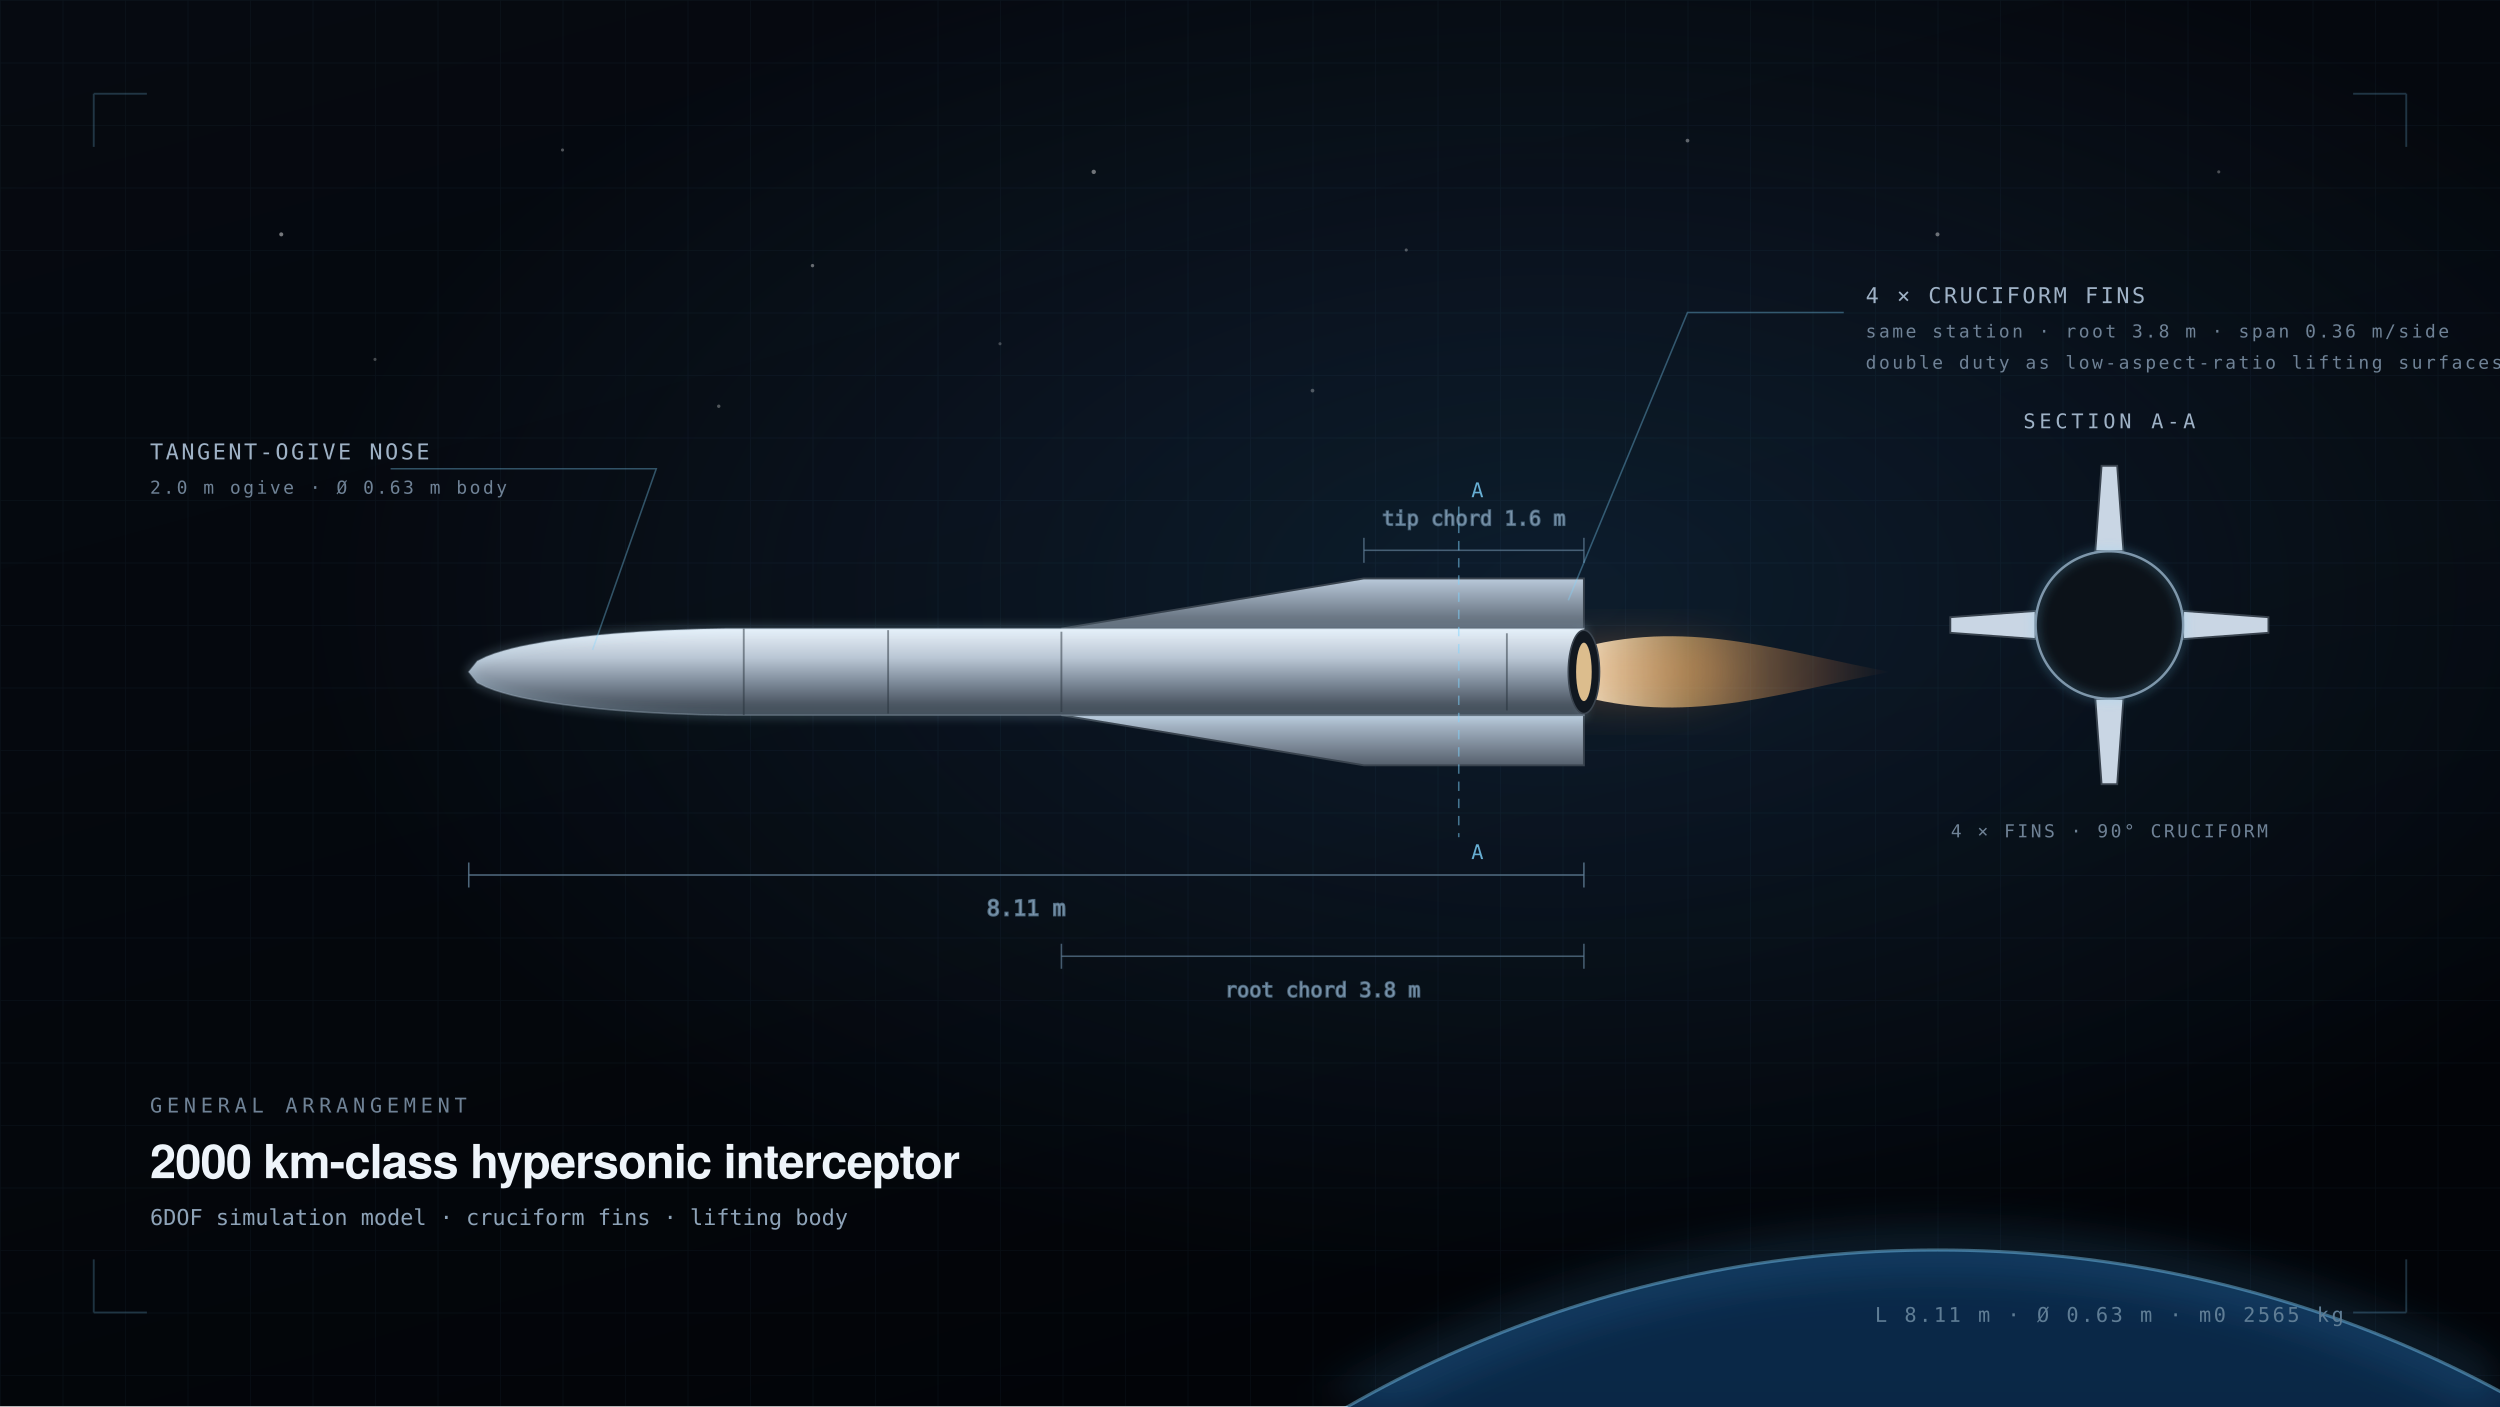
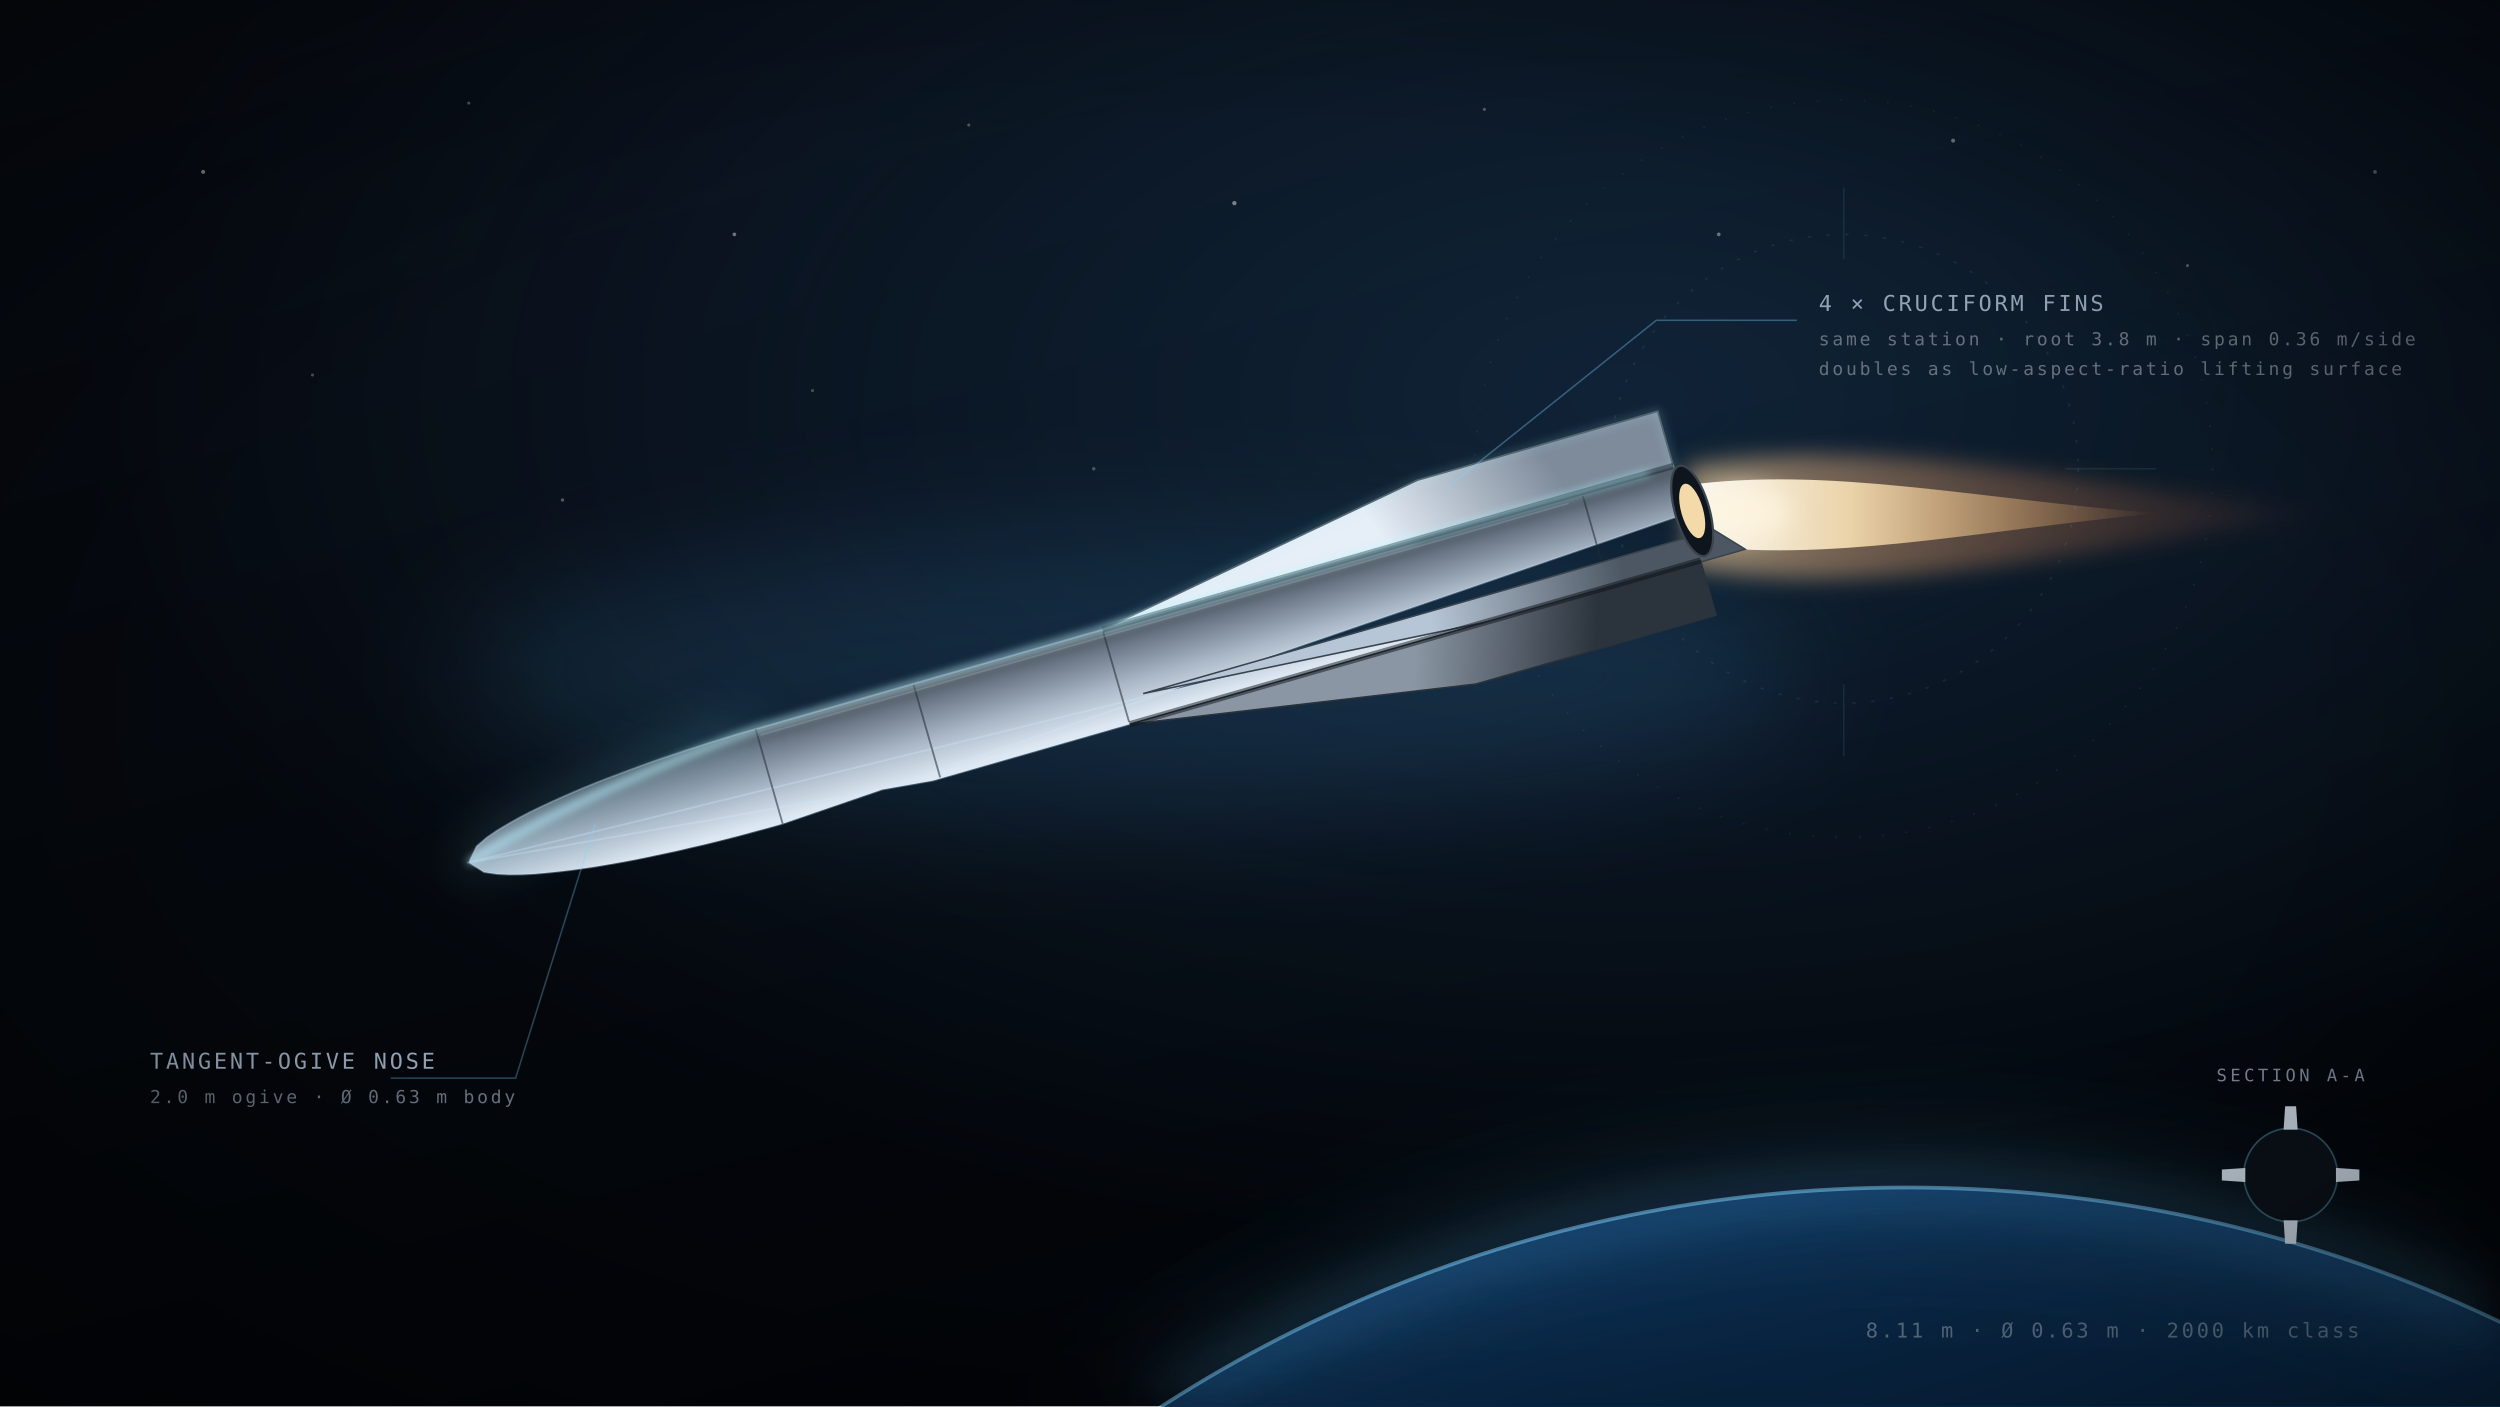
<svg xmlns="http://www.w3.org/2000/svg" width="1600" height="900" viewBox="0 0 1600 900">
  <defs>
-     <linearGradient id="bg" x1="0" y1="0" x2="0.5" y2="1">
-       <stop offset="0" stop-color="#060a11" />
-       <stop offset="0.65" stop-color="#04070c" />
+     <linearGradient id="sky" x1="0" y1="0" x2="0.45" y2="1">
+       <stop offset="0" stop-color="#070b13" />
+       <stop offset="0.6" stop-color="#04070c" />
      <stop offset="1" stop-color="#020408" />
    </linearGradient>
-     <radialGradient id="glow" cx="0.62" cy="0.42" r="0.5">
-       <stop offset="0" stop-color="#3f8fd8" stop-opacity="0.16" />
-       <stop offset="1" stop-color="#3f8fd8" stop-opacity="0" />
+     <radialGradient id="neb" cx="0.65" cy="0.28" r="0.62">
+       <stop offset="0" stop-color="#3d8fdc" stop-opacity="0.20" />
+       <stop offset="1" stop-color="#3d8fdc" stop-opacity="0" />
    </radialGradient>
-     <linearGradient id="skin" x1="0" y1="0" x2="0" y2="1">
-       <stop offset="0" stop-color="#e9f1f9" />
-       <stop offset="0.34" stop-color="#b9c6d4" />
-       <stop offset="0.62" stop-color="#7e8b9a" />
-       <stop offset="1" stop-color="#333c47" />
+     <radialGradient id="vig" cx="0.5" cy="0.5" r="0.75">
+       <stop offset="0.55" stop-color="#000" stop-opacity="0" />
+       <stop offset="1" stop-color="#000" stop-opacity="0.55" />
+     </radialGradient>
+     <linearGradient id="skin" gradientUnits="userSpaceOnUse" x1="716.4" y1="480.5" x2="691.1" y2="392.0">
+       <stop offset="0" stop-color="#f4f9fd" />
+       <stop offset="0.20" stop-color="#dbe6f1" />
+       <stop offset="0.44" stop-color="#a9b7c6" />
+       <stop offset="0.70" stop-color="#6c7887" />
+       <stop offset="0.88" stop-color="#3b434d" />
+       <stop offset="1" stop-color="#232a31" />
    </linearGradient>
-     <linearGradient id="fin" x1="0" y1="1" x2="0" y2="0">
-       <stop offset="0" stop-color="#55606d" />
-       <stop offset="1" stop-color="#b9c9da" />
+     <linearGradient id="noseSkin" gradientUnits="userSpaceOnUse" x1="716.4" y1="480.5" x2="691.1" y2="392.0">
+       <stop offset="0" stop-color="#ffffff" />
+       <stop offset="0.35" stop-color="#cfdce9" />
+       <stop offset="0.75" stop-color="#77838f" />
+       <stop offset="1" stop-color="#2f363e" />
    </linearGradient>
-     <linearGradient id="finb" x1="0" y1="0" x2="0" y2="1">
-       <stop offset="0" stop-color="#4d5763" />
-       <stop offset="1" stop-color="#1b222a" />
+     <linearGradient id="finUp" gradientUnits="userSpaceOnUse" x1="888.3" y1="350.5" x2="984.0" y2="285.2">
+       <stop offset="0" stop-color="#e6eef7" />
+       <stop offset="1" stop-color="#7e8b9b" />
    </linearGradient>
-     <linearGradient id="plume" x1="0" y1="0" x2="1" y2="0">
-       <stop offset="0" stop-color="#fff3d8" stop-opacity="0.92" />
-       <stop offset="0.35" stop-color="#ffc878" stop-opacity="0.55" />
-       <stop offset="1" stop-color="#ff7a2f" stop-opacity="0" />
+     <linearGradient id="finRight" gradientUnits="userSpaceOnUse" x1="914.3" y1="391.5" x2="1040.0" y2="373.6">
+       <stop offset="0" stop-color="#b7c6d6" />
+       <stop offset="1" stop-color="#4c5763" />
+     </linearGradient>
+     <linearGradient id="finDown" gradientUnits="userSpaceOnUse" x1="905.6" y1="411.1" x2="1021.4" y2="415.8">
+       <stop offset="0" stop-color="#8b96a4" />
+       <stop offset="1" stop-color="#2b333c" />
+     </linearGradient>
+     <linearGradient id="finLeft" gradientUnits="userSpaceOnUse" x1="879.6" y1="370.1" x2="965.3" y2="327.4">
+       <stop offset="0" stop-color="#3a434d" />
+       <stop offset="1" stop-color="#12171c" />
+     </linearGradient>
+     <linearGradient id="plumeCore" x1="0" y1="0" x2="1" y2="0">
+       <stop offset="0" stop-color="#ffffff" stop-opacity="0.95" />
+       <stop offset="0.35" stop-color="#ffe7b8" stop-opacity="0.85" />
+       <stop offset="1" stop-color="#ffb25e" stop-opacity="0" />
+     </linearGradient>
+     <linearGradient id="plumeOuter" x1="0" y1="0" x2="1" y2="0">
+       <stop offset="0" stop-color="#ffd9a0" stop-opacity="0.55" />
+       <stop offset="1" stop-color="#ff6a2a" stop-opacity="0" />
    </linearGradient>
    <linearGradient id="earth" x1="0" y1="0" x2="0" y2="1">
-       <stop offset="0" stop-color="#0a2949" />
-       <stop offset="1" stop-color="#04101c" />
+       <stop offset="0" stop-color="#0a2b4e" />
+       <stop offset="0.45" stop-color="#06182b" />
+       <stop offset="1" stop-color="#030d18" />
    </linearGradient>
-     <filter id="bM" x="-50%" y="-50%" width="200%" height="200%">
-       <feGaussianBlur stdDeviation="14" />
+     <filter id="bXL" x="-70%" y="-70%" width="240%" height="240%">
+       <feGaussianBlur stdDeviation="36" />
    </filter>
-     <filter id="bS" x="-50%" y="-50%" width="200%" height="200%">
-       <feGaussianBlur stdDeviation="3" />
+     <filter id="bL" x="-60%" y="-60%" width="220%" height="220%">
+       <feGaussianBlur stdDeviation="16" />
    </filter>
-     <pattern id="grid" width="40" height="40" patternUnits="userSpaceOnUse">
-       <path d="M40 0H0V40" fill="none" stroke="#7fd4ff" stroke-opacity="0.045" />
-     </pattern>
+     <filter id="bM" x="-60%" y="-60%" width="220%" height="220%">
+       <feGaussianBlur stdDeviation="7" />
+     </filter>
+     <filter id="bS" x="-60%" y="-60%" width="220%" height="220%">
+       <feGaussianBlur stdDeviation="2.6" />
+     </filter>
  </defs>
-   <rect width="1600" height="900" fill="url(#bg)" />
-   <rect width="1600" height="900" fill="url(#grid)" />
-   <rect width="1600" height="900" fill="url(#glow)" />
-   <circle cx="1240" cy="1560" r="760" fill="url(#earth)" />
-   <circle cx="1240" cy="1560" r="760" fill="none" stroke="#8ad8ff" stroke-opacity="0.42" stroke-width="2" />
-   <circle cx="1240" cy="1560" r="760" fill="none" stroke="#4fb3ff" stroke-opacity="0.22" stroke-width="18" filter="url(#bM)" />
-   <g stroke="#7fd4ff" stroke-opacity="0.22" stroke-width="1.2">
-     <path d="M60 60h34M60 60v34M1540 60h-34M1540 60v34M60 840v-34M60 840h34M1540 840v-34M1540 840h-34" />
+   <rect width="1600" height="900" fill="url(#sky)" />
+   <rect width="1600" height="900" fill="url(#neb)" />
+   <g fill="#ffffff">
+     <circle cx="130" cy="110" r="1.3" opacity=".5" />
+     <circle cx="300" cy="66" r="1" opacity=".32" />
+     <circle cx="470" cy="150" r="1.2" opacity=".4" />
+     <circle cx="620" cy="80" r="1" opacity=".28" />
+     <circle cx="790" cy="130" r="1.4" opacity=".44" />
+     <circle cx="950" cy="70" r="1" opacity=".3" />
+     <circle cx="1100" cy="150" r="1.2" opacity=".38" />
+     <circle cx="1250" cy="90" r="1.3" opacity=".4" />
+     <circle cx="1400" cy="170" r="1" opacity=".3" />
+     <circle cx="1520" cy="110" r="1.2" opacity=".34" />
+     <circle cx="200" cy="240" r="1" opacity=".26" />
+     <circle cx="360" cy="320" r="1.1" opacity=".3" />
+     <circle cx="520" cy="250" r="1" opacity=".24" />
+     <circle cx="700" cy="300" r="1.1" opacity=".26" />
  </g>
-   <g fill="#ffffff">
-     <circle cx="180" cy="150" r="1.3" opacity=".45" />
-     <circle cx="360" cy="96" r="1" opacity=".3" />
-     <circle cx="520" cy="170" r="1.1" opacity=".38" />
-     <circle cx="700" cy="110" r="1.4" opacity=".42" />
-     <circle cx="900" cy="160" r="1" opacity=".3" />
-     <circle cx="1080" cy="90" r="1.2" opacity=".35" />
-     <circle cx="1240" cy="150" r="1.3" opacity=".4" />
-     <circle cx="1420" cy="110" r="1" opacity=".28" />
-     <circle cx="240" cy="230" r="1" opacity=".26" />
-     <circle cx="460" cy="260" r="1.1" opacity=".3" />
-     <circle cx="640" cy="220" r="1" opacity=".24" />
-     <circle cx="840" cy="250" r="1.2" opacity=".28" />
+   <circle cx="1220" cy="1640" r="880" fill="url(#earth)" />
+   <circle cx="1220" cy="1640" r="880" fill="none" stroke="#8ad8ff" stroke-opacity="0.5" stroke-width="2.4" />
+   <circle cx="1220" cy="1640" r="880" fill="none" stroke="#4fb3ff" stroke-opacity="0.24" stroke-width="18" filter="url(#bL)" />
+   <circle cx="1220" cy="1640" r="880" fill="none" stroke="#5ec8ff" stroke-opacity="0.12" stroke-width="56" filter="url(#bXL)" />
+   <g stroke="#7fd4ff" fill="none" stroke-opacity="0.10">
+     <circle cx="1180" cy="300" r="150" stroke-dasharray="2 10" />
+     <circle cx="1180" cy="300" r="236" stroke-dasharray="1 14" />
+     <path d="M 980 300h58M 1322 300h58M 1180 120v46M 1180 438v46" />
  </g>
-   <path d="M 1013.7 414.0 C 1083.7 396.0, 1143.7 418.0, 1209.7 430.0          C 1143.7 442.0, 1083.7 464.0, 1013.7 446.0 Z" fill="url(#plume)" />
-   <ellipse cx="1043.7" cy="430.0" rx="70" ry="20" fill="#ff9a4d" opacity="0.25" filter="url(#bM)" />
-   <polygon points="679.3,402.3 1013.7,402.3 1013.7,370.2 872.9,370.2" fill="url(#fin)" stroke="#39434e" stroke-width="1.2" />
-   <polygon points="679.3,457.7 1013.7,457.7 1013.7,489.8 872.9,489.8" fill="url(#fin)" stroke="#39434e" stroke-width="1.2" />
-   <path d="M 300.0 430.0 300.0 430.0 L 305.5 423.1 L 311.0 420.4 L 316.5 418.3 L 322.0 416.6 L 327.5 415.1 L 333.0 413.8 L 338.5 412.7 L 344.0 411.7 L 349.5 410.7 L 355.0 409.9 L 360.5 409.1 L 366.0 408.4 L 371.5 407.7 L 377.0 407.1 L 382.5 406.5 L 388.0 406.0 L 393.5 405.5 L 399.0 405.1 L 404.5 404.7 L 410.0 404.3 L 415.5 404.0 L 421.0 403.7 L 426.5 403.4 L 432.0 403.2 L 437.5 403.0 L 443.0 402.8 L 448.5 402.6 L 454.0 402.5 L 459.5 402.4 L 465.0 402.3 L 470.5 402.3 L 476.0 402.3 L 1013.7 402.3 L 1013.7 457.7 476.0 457.7 476.0 457.7 L 470.5 457.7 L 465.0 457.7 L 459.5 457.6 L 454.0 457.5 L 448.5 457.4 L 443.0 457.2 L 437.5 457.0 L 432.0 456.8 L 426.5 456.6 L 421.0 456.3 L 415.5 456.0 L 410.0 455.7 L 404.5 455.3 L 399.0 454.9 L 393.5 454.5 L 388.0 454.0 L 382.5 453.5 L 377.0 452.9 L 371.5 452.3 L 366.0 451.6 L 360.5 450.9 L 355.0 450.1 L 349.5 449.3 L 344.0 448.3 L 338.5 447.3 L 333.0 446.2 L 327.5 444.9 L 322.0 443.4 L 316.5 441.7 L 311.0 439.6 L 305.5 436.9 L 300.0 430.0 Z" fill="url(#skin)" stroke="#a9b8c8" stroke-opacity="0.35" stroke-width="1" />
-   <path d="M 300.0 430.0 300.0 430.0 L 305.5 423.1 L 311.0 420.4 L 316.5 418.3 L 322.0 416.6 L 327.5 415.1 L 333.0 413.8 L 338.5 412.7 L 344.0 411.7 L 349.5 410.7 L 355.0 409.9 L 360.5 409.1 L 366.0 408.4 L 371.5 407.7 L 377.0 407.1 L 382.5 406.5 L 388.0 406.0 L 393.5 405.5 L 399.0 405.1 L 404.5 404.7 L 410.0 404.3 L 415.5 404.0 L 421.0 403.7 L 426.5 403.4 L 432.0 403.2 L 437.5 403.0 L 443.0 402.8 L 448.5 402.6 L 454.0 402.5 L 459.5 402.4 L 465.0 402.3 L 470.5 402.3 L 476.0 402.3 L 1013.7 402.3 L 1013.7 457.7 476.0 457.7 476.0 457.7 L 470.5 457.7 L 465.0 457.7 L 459.5 457.6 L 454.0 457.5 L 448.5 457.4 L 443.0 457.2 L 437.5 457.0 L 432.0 456.8 L 426.5 456.6 L 421.0 456.3 L 415.5 456.0 L 410.0 455.7 L 404.5 455.3 L 399.0 454.9 L 393.5 454.5 L 388.0 454.0 L 382.5 453.5 L 377.0 452.9 L 371.5 452.3 L 366.0 451.6 L 360.5 450.9 L 355.0 450.1 L 349.5 449.3 L 344.0 448.3 L 338.5 447.3 L 333.0 446.2 L 327.5 444.9 L 322.0 443.4 L 316.5 441.7 L 311.0 439.6 L 305.5 436.9 L 300.0 430.0 Z" fill="none" stroke="#bfe9ff" stroke-opacity="0.55" stroke-width="1.6" filter="url(#bS)" />
-   <g stroke="#26303a" stroke-opacity="0.5" stroke-width="1.2">
-     <path d="M 476.0 402.3 L 476.0 457.7" />
-     <path d="M 568.4 403.3 L 568.4 456.7" />
-     <path d="M 679.3 404.3 L 679.3 455.7" />
-     <path d="M 964.4 405.3 L 964.4 454.7" />
+   <ellipse cx="723" cy="431" rx="430" ry="90" fill="#4fb3ff" opacity="0.13" filter="url(#bXL)" />
+   <g>
+     <path d="M 1079.6 298.5            C 1199.6 276.5, 1329.6 310.5, 1499.6 328.5            C 1329.6 350.5, 1199.6 386.5, 1079.6 362.5 Z" fill="url(#plumeOuter)" filter="url(#bM)" />
+     <path d="M 1079.6 310.5            C 1169.6 298.5, 1259.6 318.5, 1379.6 328.5            C 1259.6 340.5, 1169.6 360.5, 1079.6 348.5 Z" fill="url(#plumeCore)" />
+     <ellipse cx="1116" cy="328" rx="30" ry="17" fill="#fff6e0" opacity="0.75" filter="url(#bM)" />
  </g>
-   <ellipse cx="1013.7" cy="430.0" rx="10" ry="26.7" fill="#111820" stroke="#3b4550" />
-   <ellipse cx="1013.7" cy="430.0" rx="5" ry="18.7" fill="#ffd9a0" opacity="0.85" />
-   <g stroke="#5f7d95" stroke-opacity="0.8" stroke-width="1" fill="#8ea3b8" font-family="'SF Mono',Consolas,monospace" font-size="14">
-     <path d="M 300.0 560 L 1013.7 560" />
-     <path d="M 300.0 552 L 300.0 568 M 1013.7 552 L 1013.7 568" />
-     <text x="656.8" y="586" text-anchor="middle">8.11 m</text>
+   <polygon points="697.0 422.5 1062.3 317.7 1042.2 305.4 888.4 349.5" fill="url(#finLeft)" stroke="#0c1116" stroke-opacity="0.7" />
+   <polygon points="705.6 402.9 1070.9 298.2 1060.9 263.2 907.1 307.3" fill="url(#finUp)" stroke="#4a545f" stroke-width="1.1" />
+   <path d="M 300.0 552.0 L 305.0 541.6 L 311.4 536.1 L 318.1 531.5 L 325.0 527.4 L 331.9 523.5 L 338.8 519.9 L 345.8 516.5 L 352.9 513.2 L 360.0 510.0 L 367.1 506.9 L 374.2 503.9 L 381.4 501.0 L 388.6 498.2 L 395.8 495.5 L 403.0 492.8 L 410.3 490.1 L 417.6 487.5 L 424.8 485.0 L 432.1 482.6 L 439.4 480.1 L 446.8 477.8 L 454.1 475.4 L 461.4 473.2 L 468.8 470.9 L 476.2 468.7 L 483.6 466.6 L 579.7 439.0 L 695.0 406.0 L 810.4 372.9 L 925.8 339.8 L 1021.9 312.2 L 1070.9 298.2 L 1079.6 328.5 L 500.9 527.2 L 493.5 529.3 L 486.1 531.3 L 478.7 533.3 L 471.3 535.3 L 463.8 537.2 L 456.3 539.1 L 448.9 540.9 L 441.4 542.6 L 433.8 544.4 L 426.3 546.0 L 418.8 547.6 L 411.2 549.2 L 403.6 550.7 L 396.0 552.1 L 388.4 553.4 L 380.8 554.7 L 373.1 555.8 L 365.4 556.9 L 357.7 557.8 L 349.9 558.6 L 342.1 559.3 L 334.2 559.7 L 326.2 559.8 L 318.1 559.4 L 309.8 558.2 L 300.0 552.0 L 1088.3 358.7 L 1039.2 372.8 L 943.1 400.4 L 827.8 433.4 L 712.4 466.5 L 597.1 499.6 Z" fill="url(#skin)" />
+   <path d="M 300.0 552.0 L 305.0 541.6 L 311.4 536.1 L 318.1 531.5 L 325.0 527.4 L 331.9 523.5 L 338.8 519.9 L 345.8 516.5 L 352.9 513.2 L 360.0 510.0 L 367.1 506.9 L 374.2 503.9 L 381.4 501.0 L 388.6 498.2 L 395.8 495.5 L 403.0 492.8 L 410.3 490.1 L 417.6 487.5 L 424.8 485.0 L 432.1 482.6 L 439.4 480.1 L 446.8 477.8 L 454.1 475.4 L 461.4 473.2 L 468.8 470.9 L 476.2 468.7 L 483.6 466.6 L 579.7 439.0 L 695.0 406.0 L 810.4 372.9 L 925.8 339.8 L 1021.9 312.2 L 1070.9 298.2 L 1079.6 328.5 L 500.9 527.2 L 493.5 529.3 L 486.1 531.3 L 478.7 533.3 L 471.3 535.3 L 463.8 537.2 L 456.3 539.1 L 448.9 540.9 L 441.4 542.6 L 433.8 544.4 L 426.3 546.0 L 418.8 547.6 L 411.2 549.2 L 403.6 550.7 L 396.0 552.1 L 388.4 553.4 L 380.8 554.7 L 373.1 555.8 L 365.4 556.9 L 357.7 557.8 L 349.9 558.6 L 342.1 559.3 L 334.2 559.7 L 326.2 559.8 L 318.1 559.4 L 309.8 558.2 L 300.0 552.0 L 1088.3 358.7 L 1039.2 372.8 L 943.1 400.4 L 827.8 433.4 L 712.4 466.5 L 597.1 499.6 Z" fill="none" stroke="#cfe9ff" stroke-opacity="0.32" stroke-width="1.2" />
+   <path d="M 300.0 552.0          C 348.5 521.5,            422.3 488.8,            483.6 466.6          L 906.5 345.3" fill="none" stroke="#ffffff" stroke-opacity="0.5" stroke-width="2.2" filter="url(#bS)" />
+   <g stroke="#222a33" stroke-opacity="0.55" stroke-width="1.2">
+     <path d="M 500.9 527.2 L 483.6 466.6" />
+     <path d="M 601.7 497.5 L 584.7 438.3" />
+     <path d="M 722.6 462.0 L 706.0 404.4" />
+     <path d="M 1028.9 373.1 L 1013.0 317.4" />
  </g>
-   <g stroke="#5f7d95" stroke-opacity="0.7" stroke-width="1" fill="#8ea3b8" font-family="'SF Mono',Consolas,monospace" font-size="13">
-     <path d="M 679.3 612 L 1013.7 612" />
-     <path d="M 679.3 604 L 679.3 620 M 1013.7 604 L 1013.7 620" />
-     <text x="846.5" y="638" text-anchor="middle">root chord 3.8 m</text>
-     <path d="M 872.9 352.2 L 1013.7 352.2" />
-     <path d="M 872.9 344.2 L 872.9 360.2            M 1013.7 344.2 L 1013.7 360.2" />
-     <text x="943.3" y="336.2" text-anchor="middle">tip chord 1.6 m</text>
+   <g stroke="#ffffff" stroke-opacity="0.14" stroke-width="1">
+     <path d="M 486.7 470.4 L 1003.9 322.1" />
  </g>
-   <g stroke="#7fd4ff" stroke-opacity="0.5" stroke-dasharray="6 5" stroke-width="1">
-     <path d="M 933.6 324.2 L 933.6 535.8" />
+   <polygon points="731.6 443.9 1096.9 339.2 1116.9 351.5 963.1 395.6" fill="url(#finRight)" stroke="#39434e" stroke-width="1" />
+   <polygon points="723.0 463.5 1088.3 358.7 1098.3 393.7 944.5 437.8" fill="url(#finDown)" stroke="#2a323b" stroke-width="1" />
+   <g stroke="#0d1218" stroke-opacity="0.5" stroke-width="4" fill="none">
+     <path d="M 705.6 402.9 L 1070.9 298.2" />
+     <path d="M 723.0 463.5 L 1088.3 358.7" />
  </g>
-   <g font-family="'SF Mono',Consolas,monospace" font-size="13" fill="#7fd4ff" fill-opacity="0.8">
-     <text x="941.6" y="318.2">A</text>
-     <text x="941.6" y="549.8">A</text>
+   <path d="M 300.0 552.0          C 348.5 521.5,            422.3 488.8,            483.6 466.6          L 1055.5 302.6" fill="none" stroke="#a8f1ff" stroke-opacity="0.9" stroke-width="2.2" filter="url(#bS)" />
+   <polygon points="705.6 402.9 1070.9 298.2 1060.9 263.2 907.1 307.3" fill="none" stroke="#a8f1ff" stroke-opacity="0.45" stroke-width="1.6" filter="url(#bS)" />
+   <ellipse cx="1083" cy="327" rx="11" ry="30" transform="rotate(-16.0 1083 327)" fill="#0f151c" stroke="#3b4550" stroke-width="1.4" />
+   <ellipse cx="1083" cy="327" rx="7" ry="18" transform="rotate(-16.0 1083 327)" fill="#ffe3b0" opacity="0.95" />
+   <path d="M 300.0 552.0          C 343.9 523.8,            408.2 493.9,            478.9 468.5" fill="none" stroke="#7fe6ff" stroke-opacity="0.55" stroke-width="7" filter="url(#bL)" />
+   <g font-family="'SF Mono',Consolas,monospace" fill="#93a3b5" font-size="14" letter-spacing="1.8">
+     <path d="M 1150 205 L 1060 205 L 925 313" fill="none" stroke="#7fd4ff" stroke-opacity="0.35" />
+     <text x="1164" y="199">4 × CRUCIFORM FINS</text>
+     <text x="1164" y="221" fill="#66707d" font-size="11.5">same station · root 3.8 m · span 0.36 m/side</text>
+     <text x="1164" y="240" fill="#66707d" font-size="11.5">doubles as low-aspect-ratio lifting surface</text>
+     <path d="M 250 690 L 330 690 L 381 527" fill="none" stroke="#7fd4ff" stroke-opacity="0.3" />
+     <text x="96" y="684">TANGENT-OGIVE NOSE</text>
+     <text x="96" y="706" fill="#66707d" font-size="11.5">2.0 m ogive · Ø 0.63 m body</text>
  </g>
-   <g>
-     <g fill="#c9d6e4" stroke="#39434e" stroke-width="1.2">
-       <path d="M 1341.0 352.8 L 1359.0 352.8 L 1355.0 298.1 L 1345.0 298.1 Z" />
-       <path d="M 1341.0 447.2 L 1359.0 447.2 L 1355.0 501.9 L 1345.0 501.9 Z" />
-       <path d="M 1302.8 391.0 L 1302.8 409.0 L 1248.2 405.0 L 1248.2 395.0 Z" />
-       <path d="M 1397.2 391.0 L 1397.2 409.0 L 1451.8 405.0 L 1451.8 395.0 Z" />
+   <g transform="translate(1466,752)">
+     <circle cx="0" cy="0" r="30" fill="#0b1119" stroke="#7fd4ff" stroke-opacity="0.35" stroke-width="1.1" />
+     <g fill="#cfdae6" opacity="0.95">
+       <path d="M-4.5 -29 L4.5 -29 L3.5 -44 L-3.5 -44 Z" />
+       <path d="M-4.5 29 L4.5 29 L3.5 44 L-3.5 44 Z" />
+       <path d="M-29 -4.5 L-29 4.5 L-44 3.5 L-44 -3.5 Z" />
+       <path d="M29 -4.5 L29 4.5 L44 3.5 L44 -3.5 Z" />
    </g>
-     <circle cx="1350.0" cy="400.0" r="47.2" fill="#0c1219" stroke="#93a4b6" stroke-opacity="0.85" stroke-width="1.6" />
-     <circle cx="1350.0" cy="400.0" r="47.2" fill="none" stroke="#7fd4ff" stroke-opacity="0.25" stroke-width="4" filter="url(#bS)" />
-     <text x="1350.0" y="274.1" text-anchor="middle" font-family="'SF Mono',Consolas,monospace" font-size="13" letter-spacing="2.4" fill="#9fb2c6">SECTION A-A</text>
-     <text x="1350.0" y="535.9" text-anchor="middle" font-family="'SF Mono',Consolas,monospace" font-size="11.5" letter-spacing="1.6" fill="#6f8296">4 × FINS · 90° CRUCIFORM</text>
+     <text x="0" y="-60" text-anchor="middle" font-family="'SF Mono',Consolas,monospace" font-size="11" letter-spacing="2.2" fill="#7f8a9c">SECTION A-A</text>
  </g>
-   <g font-family="'SF Mono',Consolas,monospace" fill="#9fb2c6" font-size="14" letter-spacing="1.6">
-     <path d="M 250 300 L 420 300 L 379.2 416.0" fill="none" stroke="#7fd4ff" stroke-opacity="0.35" />
-     <text x="96" y="294">TANGENT-OGIVE NOSE</text>
-     <text x="96" y="316" fill="#6f8296" font-size="11.5">2.0 m ogive · Ø 0.63 m body</text>
-     <path d="M 1180 200 L 1080 200 L 1003.7 384.2" fill="none" stroke="#7fd4ff" stroke-opacity="0.35" />
-     <text x="1194" y="194">4 × CRUCIFORM FINS</text>
-     <text x="1194" y="216" fill="#6f8296" font-size="11.5">same station · root 3.8 m · span 0.36 m/side</text>
-     <text x="1194" y="236" fill="#6f8296" font-size="11.5">double duty as low-aspect-ratio lifting surfaces</text>
-   </g>
-   <g font-family="-apple-system,BlinkMacSystemFont,'Segoe UI',Helvetica,Arial,sans-serif">
-     <text x="96" y="712" font-size="13" letter-spacing="3" fill="#6f8296" font-family="'SF Mono',Consolas,monospace">GENERAL ARRANGEMENT</text>
-     <text x="96" y="754" font-size="30" font-weight="700" fill="#eef4fa" letter-spacing="-0.5">2000 km-class hypersonic interceptor</text>
-     <text x="96" y="784" font-size="14" fill="#8ea3b8" font-family="'SF Mono',Consolas,monospace">6DOF simulation model · cruciform fins · lifting body</text>
-   </g>
-   <text x="1500" y="846" text-anchor="end" font-family="'SF Mono',Consolas,monospace" font-size="13" letter-spacing="1.6" fill="#5f7d95">L 8.11 m · Ø 0.63 m · m0 2565 kg</text>
+   <text x="1510" y="856" text-anchor="end" font-family="'SF Mono',Consolas,monospace" font-size="13" letter-spacing="1.8" fill="#5f7a90">8.11 m · Ø 0.63 m · 2000 km class</text>
+   <rect width="1600" height="900" fill="url(#vig)" />
</svg>
